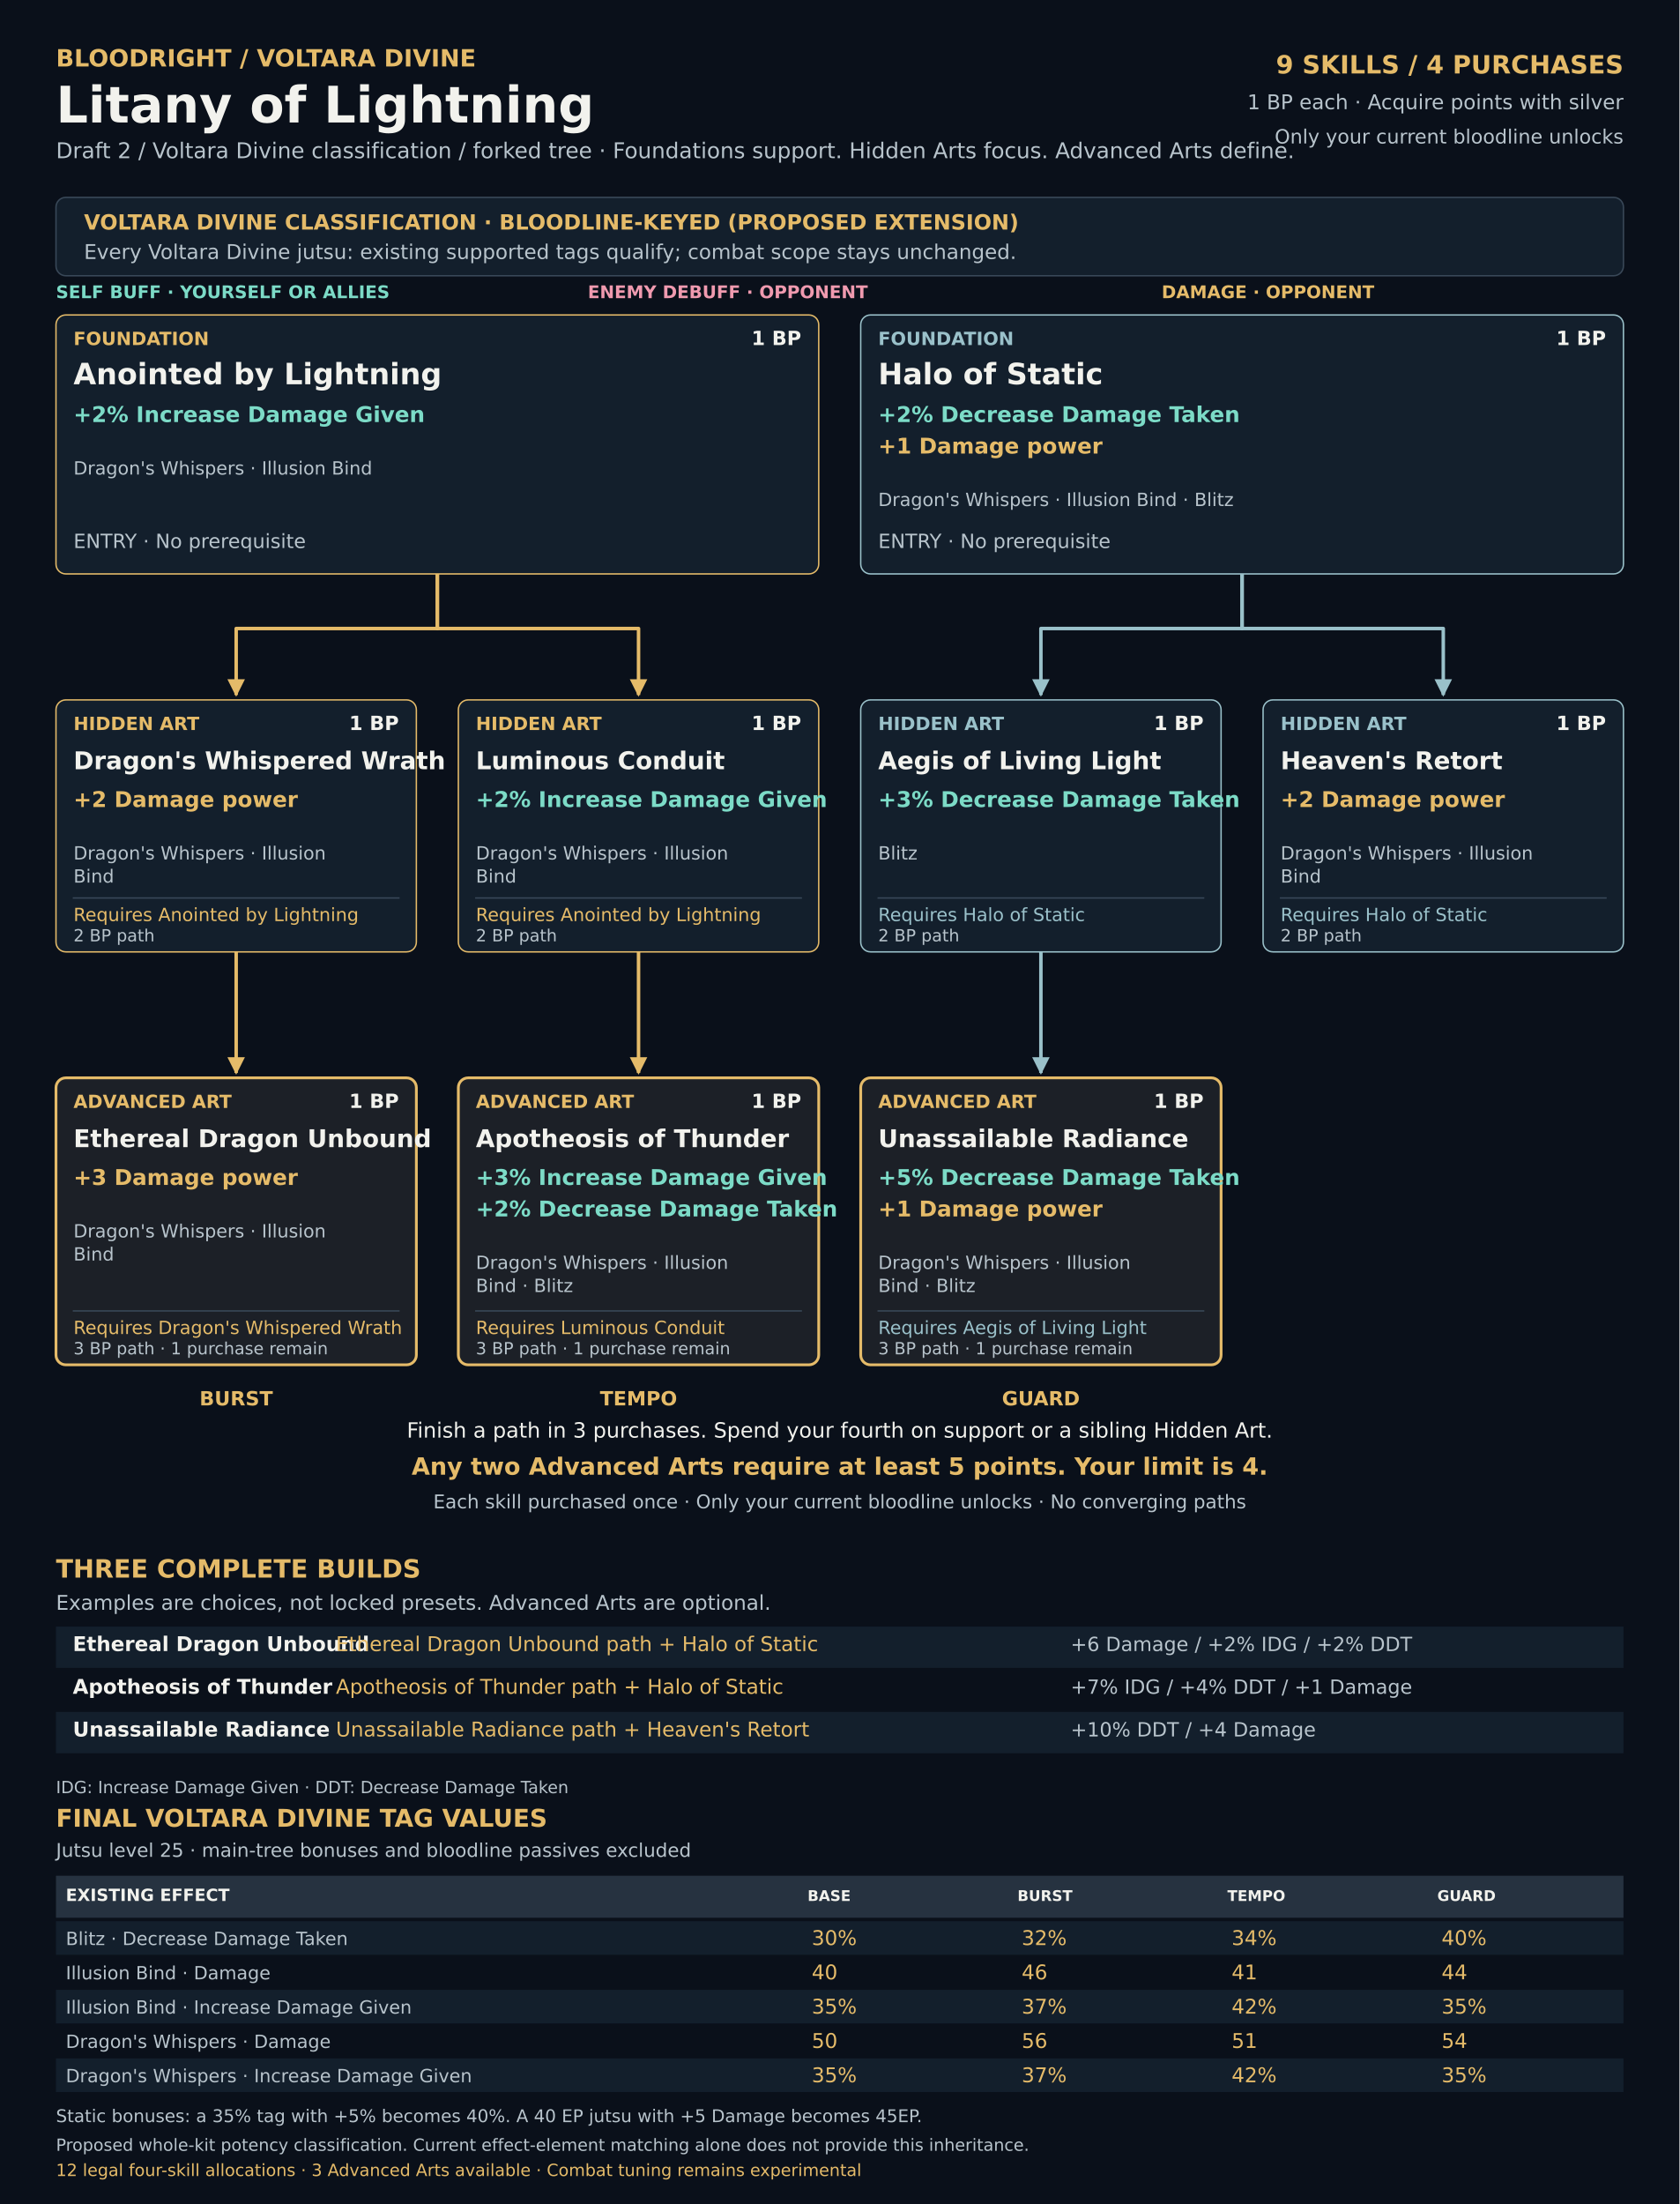
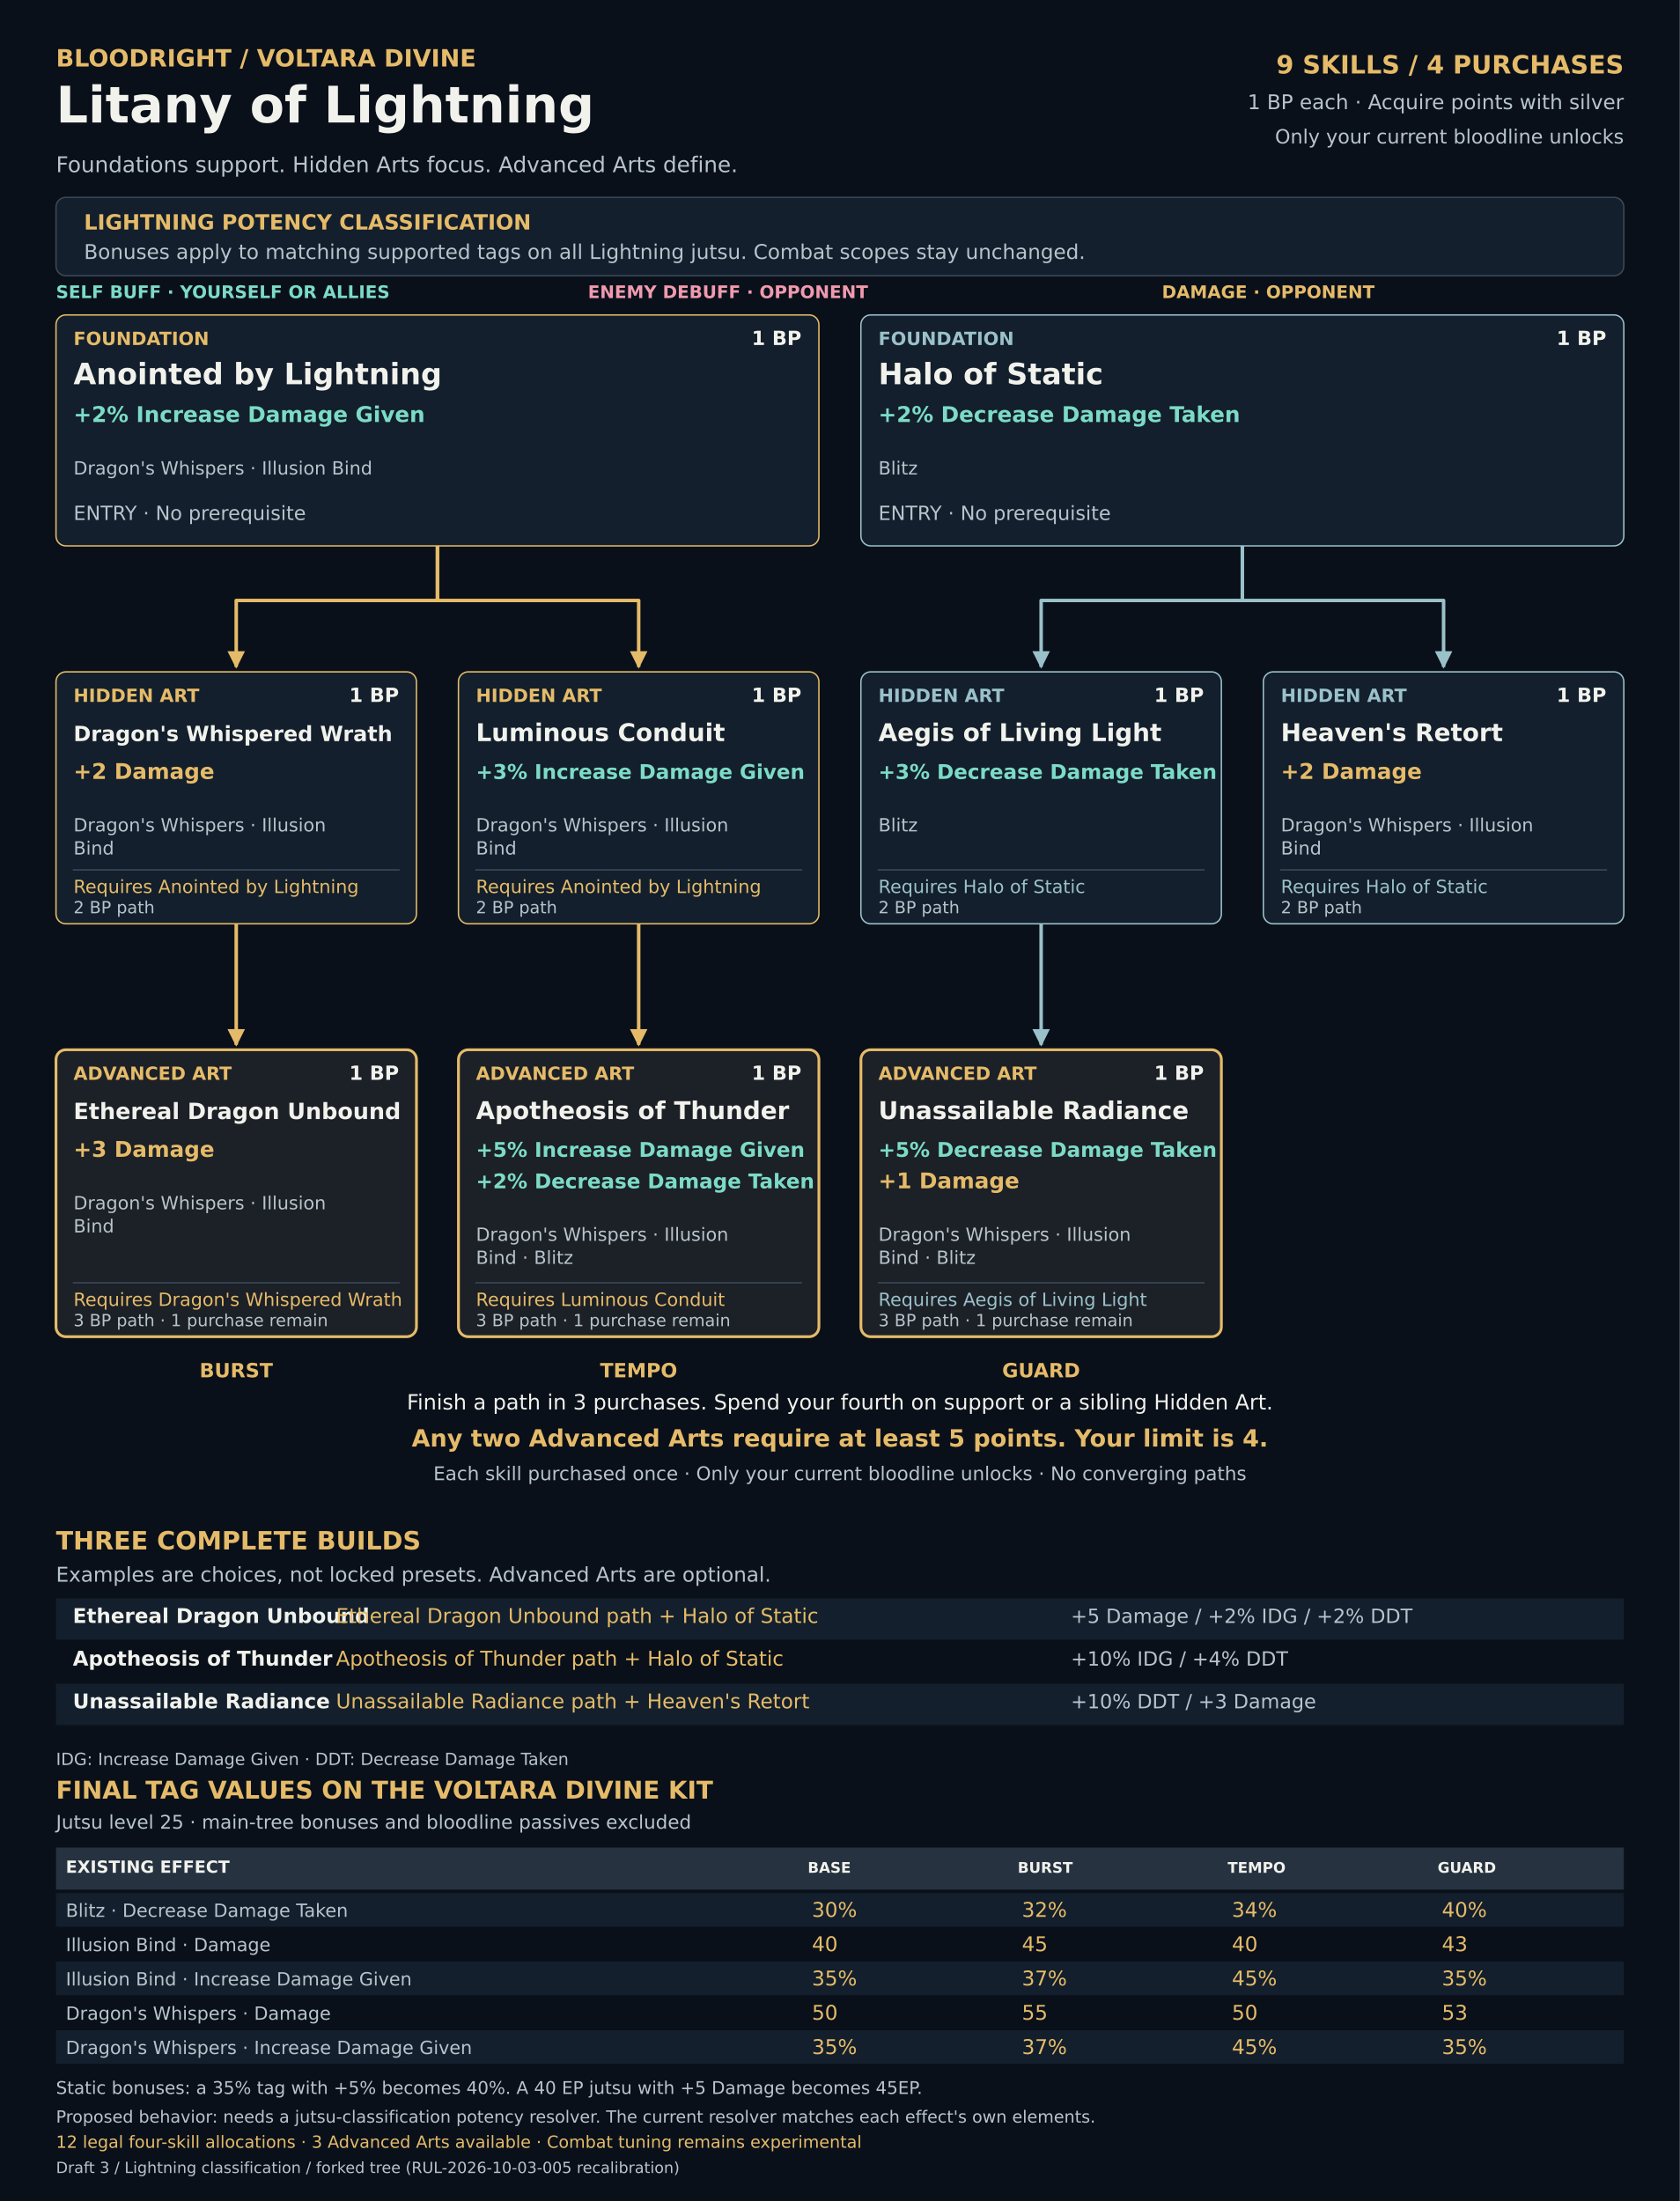
- <svg xmlns="http://www.w3.org/2000/svg" width="2400" height="3149" viewBox="0 0 2400 3149" role="img" aria-labelledby="title desc">
+ <svg xmlns="http://www.w3.org/2000/svg" width="2400" height="3145" viewBox="0 0 2400 3145" role="img" aria-labelledby="title desc">
  <defs>
    <marker id="arrow-0" viewBox="0 0 10 10" refX="9" refY="5" markerWidth="5" markerHeight="5" orient="auto">
      <path d="M0 0L10 5L0 10Z" fill="#e5bb69" />
    </marker>
    <marker id="arrow-1" viewBox="0 0 10 10" refX="9" refY="5" markerWidth="5" markerHeight="5" orient="auto">
      <path d="M0 0L10 5L0 10Z" fill="#9ac1ca" />
    </marker>
    <marker id="arrow-2" viewBox="0 0 10 10" refX="9" refY="5" markerWidth="5" markerHeight="5" orient="auto">
      <path d="M0 0L10 5L0 10Z" fill="#b8d98d" />
    </marker>
    <marker id="arrow-3" viewBox="0 0 10 10" refX="9" refY="5" markerWidth="5" markerHeight="5" orient="auto">
      <path d="M0 0L10 5L0 10Z" fill="#d9a6e0" />
    </marker>
  </defs>
  <g font-family="DejaVu Sans, sans-serif">
-     <rect x="0" y="0" width="2400" height="3149" rx="0" fill="#0a101a" />
+     <rect x="0" y="0" width="2400" height="3145" rx="0" fill="#0a101a" />
    <text x="80" y="95" font-size="34" font-weight="700" fill="#e5bb69" text-anchor="start">BLOODRIGHT / VOLTARA DIVINE</text>
    <text x="80" y="175" font-size="72" font-weight="700" fill="#f2f2ed" text-anchor="start">Litany of Lightning</text>
-     <text x="80" y="226" font-size="31" font-weight="400" fill="#b8c4cc" text-anchor="start">Draft 2 / Voltara Divine classification / forked tree · Foundations support. Hidden Arts focus. Advanced Arts define.</text>
+     <text x="80" y="246" font-size="31" font-weight="400" fill="#b8c4cc" text-anchor="start">Foundations support. Hidden Arts focus. Advanced Arts define.</text>
    <text x="2320" y="105" font-size="36" font-weight="700" fill="#e5bb69" text-anchor="end">9 SKILLS  /  4 PURCHASES</text>
    <text x="2320" y="156" font-size="29" font-weight="400" fill="#b8c4cc" text-anchor="end">1 BP each · Acquire points with silver</text>
    <text x="2320" y="205" font-size="28" font-weight="400" fill="#b8c4cc" text-anchor="end">Only your current bloodline unlocks</text>
    <rect x="80" y="282" width="2240" height="112" rx="14" fill="#131f2c" stroke="#394858" stroke-width="2" />
-     <text x="120" y="328" font-size="30" font-weight="700" fill="#e5bb69" text-anchor="start">VOLTARA DIVINE CLASSIFICATION · BLOODLINE-KEYED (PROPOSED EXTENSION)</text>
-     <text x="120" y="370" font-size="29" font-weight="400" fill="#b8c4cc" text-anchor="start">Every Voltara Divine jutsu: existing supported tags qualify; combat scope stays unchanged.</text>
+     <text x="120" y="328" font-size="30" font-weight="700" fill="#e5bb69" text-anchor="start">LIGHTNING POTENCY CLASSIFICATION</text>
+     <text x="120" y="370" font-size="29" font-weight="400" fill="#b8c4cc" text-anchor="start">Bonuses apply to matching supported tags on all Lightning jutsu. Combat scopes stay unchanged.</text>
    <text x="80" y="426" font-size="25" font-weight="700" fill="#7cdbc7" text-anchor="start">SELF BUFF · YOURSELF OR ALLIES</text>
    <text x="840" y="426" font-size="25" font-weight="700" fill="#f09aaf" text-anchor="start">ENEMY DEBUFF · OPPONENT</text>
    <text x="1660" y="426" font-size="25" font-weight="700" fill="#e5bb69" text-anchor="start">DAMAGE · OPPONENT</text>
-     <path id="edge-02-03" data-from="02" data-to="03" d="M337.5 1360 V1533" fill="none" stroke="#e5bb69" stroke-width="5" stroke-linejoin="round" marker-end="url(#arrow-0)" />
-     <path id="edge-04-05" data-from="04" data-to="05" d="M912.5 1360 V1533" fill="none" stroke="#e5bb69" stroke-width="5" stroke-linejoin="round" marker-end="url(#arrow-0)" />
-     <path id="edge-01-02" data-from="01" data-to="02" d="M625 820 V898 H337.5 V993" fill="none" stroke="#e5bb69" stroke-width="5" stroke-linejoin="round" marker-end="url(#arrow-0)" />
-     <path id="edge-01-04" data-from="01" data-to="04" d="M625 820 V898 H912.5 V993" fill="none" stroke="#e5bb69" stroke-width="5" stroke-linejoin="round" marker-end="url(#arrow-0)" />
-     <path id="edge-07-08" data-from="07" data-to="08" d="M1487.5 1360 V1533" fill="none" stroke="#9ac1ca" stroke-width="5" stroke-linejoin="round" marker-end="url(#arrow-1)" />
-     <path id="edge-06-07" data-from="06" data-to="07" d="M1775 820 V898 H1487.5 V993" fill="none" stroke="#9ac1ca" stroke-width="5" stroke-linejoin="round" marker-end="url(#arrow-1)" />
-     <path id="edge-06-09" data-from="06" data-to="09" d="M1775 820 V898 H2062.5 V993" fill="none" stroke="#9ac1ca" stroke-width="5" stroke-linejoin="round" marker-end="url(#arrow-1)" />
-     <g id="node-01" data-cost="1" data-prerequisites="" data-potency-classification="Voltara Divine">
-       <rect x="80" y="450" width="1090" height="370" rx="14" fill="#131f2c" stroke="#e5bb69" stroke-width="2" />
+     <path id="edge-02-03" data-from="02" data-to="03" d="M337.5 1320 V1493" fill="none" stroke="#e5bb69" stroke-width="5" stroke-linejoin="round" marker-end="url(#arrow-0)" />
+     <path id="edge-04-05" data-from="04" data-to="05" d="M912.5 1320 V1493" fill="none" stroke="#e5bb69" stroke-width="5" stroke-linejoin="round" marker-end="url(#arrow-0)" />
+     <path id="edge-01-02" data-from="01" data-to="02" d="M625 780 V858 H337.5 V953" fill="none" stroke="#e5bb69" stroke-width="5" stroke-linejoin="round" marker-end="url(#arrow-0)" />
+     <path id="edge-01-04" data-from="01" data-to="04" d="M625 780 V858 H912.5 V953" fill="none" stroke="#e5bb69" stroke-width="5" stroke-linejoin="round" marker-end="url(#arrow-0)" />
+     <path id="edge-07-08" data-from="07" data-to="08" d="M1487.5 1320 V1493" fill="none" stroke="#9ac1ca" stroke-width="5" stroke-linejoin="round" marker-end="url(#arrow-1)" />
+     <path id="edge-06-07" data-from="06" data-to="07" d="M1775 780 V858 H1487.5 V953" fill="none" stroke="#9ac1ca" stroke-width="5" stroke-linejoin="round" marker-end="url(#arrow-1)" />
+     <path id="edge-06-09" data-from="06" data-to="09" d="M1775 780 V858 H2062.5 V953" fill="none" stroke="#9ac1ca" stroke-width="5" stroke-linejoin="round" marker-end="url(#arrow-1)" />
+     <g id="node-01" data-cost="1" data-prerequisites="" data-potency-classification="Lightning">
+       <rect x="80" y="450" width="1090" height="330" rx="14" fill="#131f2c" stroke="#e5bb69" stroke-width="2" />
      <text x="105.0" y="493" font-size="26" font-weight="700" fill="#e5bb69" text-anchor="start">FOUNDATION</text>
      <text x="1145.0" y="493" font-size="28" font-weight="700" fill="#f2f2ed" text-anchor="end">1 BP</text>
      <text x="105.0" y="549" font-size="42" font-weight="700" fill="#f2f2ed" text-anchor="start">Anointed by Lightning</text>
      <text x="105.0" y="603" font-size="31" font-weight="700" fill="#7cdbc7" text-anchor="start">+2% Increase Damage Given</text>
      <text x="105.0" y="678" font-size="26" font-weight="400" fill="#b8c4cc" text-anchor="start">Dragon's Whispers · Illusion Bind</text>
-       <text x="105.0" y="783" font-size="28" font-weight="400" fill="#b8c4cc" text-anchor="start">ENTRY · No prerequisite</text>
-     </g>
-     <g id="node-06" data-cost="1" data-prerequisites="" data-potency-classification="Voltara Divine">
-       <rect x="1230" y="450" width="1090" height="370" rx="14" fill="#131f2c" stroke="#9ac1ca" stroke-width="2" />
+       <text x="105.0" y="743" font-size="28" font-weight="400" fill="#b8c4cc" text-anchor="start">ENTRY · No prerequisite</text>
+     </g>
+     <g id="node-06" data-cost="1" data-prerequisites="" data-potency-classification="Lightning">
+       <rect x="1230" y="450" width="1090" height="330" rx="14" fill="#131f2c" stroke="#9ac1ca" stroke-width="2" />
      <text x="1255.0" y="493" font-size="26" font-weight="700" fill="#9ac1ca" text-anchor="start">FOUNDATION</text>
      <text x="2295.0" y="493" font-size="28" font-weight="700" fill="#f2f2ed" text-anchor="end">1 BP</text>
      <text x="1255.0" y="549" font-size="42" font-weight="700" fill="#f2f2ed" text-anchor="start">Halo of Static</text>
      <text x="1255.0" y="603" font-size="31" font-weight="700" fill="#7cdbc7" text-anchor="start">+2% Decrease Damage Taken</text>
-       <text x="1255.0" y="648" font-size="31" font-weight="700" fill="#e5bb69" text-anchor="start">+1 Damage power</text>
-       <text x="1255.0" y="723" font-size="26" font-weight="400" fill="#b8c4cc" text-anchor="start">Dragon's Whispers · Illusion Bind · Blitz</text>
-       <text x="1255.0" y="783" font-size="28" font-weight="400" fill="#b8c4cc" text-anchor="start">ENTRY · No prerequisite</text>
-     </g>
-     <g id="node-02" data-cost="1" data-prerequisites="01" data-potency-classification="Voltara Divine">
-       <rect x="80" y="1000" width="515" height="360" rx="14" fill="#131f2c" stroke="#e5bb69" stroke-width="2" />
-       <text x="105.0" y="1043" font-size="26" font-weight="700" fill="#e5bb69" text-anchor="start">HIDDEN ART</text>
-       <text x="570.0" y="1043" font-size="28" font-weight="700" fill="#f2f2ed" text-anchor="end">1 BP</text>
-       <text x="105.0" y="1099" font-size="35" font-weight="700" fill="#f2f2ed" text-anchor="start">Dragon's Whispered Wrath</text>
-       <text x="105.0" y="1153" font-size="31" font-weight="700" fill="#e5bb69" text-anchor="start">+2 Damage power</text>
-       <text x="105.0" y="1228" font-size="26" font-weight="400" fill="#b8c4cc" text-anchor="start">Dragon's Whispers · Illusion</text>
-       <text x="105.0" y="1261" font-size="26" font-weight="400" fill="#b8c4cc" text-anchor="start">Bind</text>
-       <path d="M104 1283 L571 1283" fill="none" stroke="#394858" stroke-width="2" />
-       <text x="105.0" y="1316" font-size="26" font-weight="400" fill="#e5bb69" text-anchor="start">Requires Anointed by Lightning</text>
-       <text x="105.0" y="1345" font-size="24" font-weight="400" fill="#b8c4cc" text-anchor="start">2 BP path</text>
-     </g>
-     <g id="node-04" data-cost="1" data-prerequisites="01" data-potency-classification="Voltara Divine">
-       <rect x="655" y="1000" width="515" height="360" rx="14" fill="#131f2c" stroke="#e5bb69" stroke-width="2" />
-       <text x="680.0" y="1043" font-size="26" font-weight="700" fill="#e5bb69" text-anchor="start">HIDDEN ART</text>
-       <text x="1145.0" y="1043" font-size="28" font-weight="700" fill="#f2f2ed" text-anchor="end">1 BP</text>
-       <text x="680.0" y="1099" font-size="35" font-weight="700" fill="#f2f2ed" text-anchor="start">Luminous Conduit</text>
-       <text x="680.0" y="1153" font-size="31" font-weight="700" fill="#7cdbc7" text-anchor="start">+2% Increase Damage Given</text>
-       <text x="680.0" y="1228" font-size="26" font-weight="400" fill="#b8c4cc" text-anchor="start">Dragon's Whispers · Illusion</text>
-       <text x="680.0" y="1261" font-size="26" font-weight="400" fill="#b8c4cc" text-anchor="start">Bind</text>
-       <path d="M679 1283 L1146 1283" fill="none" stroke="#394858" stroke-width="2" />
-       <text x="680.0" y="1316" font-size="26" font-weight="400" fill="#e5bb69" text-anchor="start">Requires Anointed by Lightning</text>
-       <text x="680.0" y="1345" font-size="24" font-weight="400" fill="#b8c4cc" text-anchor="start">2 BP path</text>
-     </g>
-     <g id="node-07" data-cost="1" data-prerequisites="06" data-potency-classification="Voltara Divine">
-       <rect x="1230" y="1000" width="515" height="360" rx="14" fill="#131f2c" stroke="#9ac1ca" stroke-width="2" />
-       <text x="1255.0" y="1043" font-size="26" font-weight="700" fill="#9ac1ca" text-anchor="start">HIDDEN ART</text>
-       <text x="1720.0" y="1043" font-size="28" font-weight="700" fill="#f2f2ed" text-anchor="end">1 BP</text>
-       <text x="1255.0" y="1099" font-size="35" font-weight="700" fill="#f2f2ed" text-anchor="start">Aegis of Living Light</text>
-       <text x="1255.0" y="1153" font-size="31" font-weight="700" fill="#7cdbc7" text-anchor="start">+3% Decrease Damage Taken</text>
-       <text x="1255.0" y="1228" font-size="26" font-weight="400" fill="#b8c4cc" text-anchor="start">Blitz</text>
-       <path d="M1254 1283 L1721 1283" fill="none" stroke="#394858" stroke-width="2" />
-       <text x="1255.0" y="1316" font-size="26" font-weight="400" fill="#9ac1ca" text-anchor="start">Requires Halo of Static</text>
-       <text x="1255.0" y="1345" font-size="24" font-weight="400" fill="#b8c4cc" text-anchor="start">2 BP path</text>
-     </g>
-     <g id="node-09" data-cost="1" data-prerequisites="06" data-potency-classification="Voltara Divine">
-       <rect x="1805" y="1000" width="515" height="360" rx="14" fill="#131f2c" stroke="#9ac1ca" stroke-width="2" />
-       <text x="1830.0" y="1043" font-size="26" font-weight="700" fill="#9ac1ca" text-anchor="start">HIDDEN ART</text>
-       <text x="2295.0" y="1043" font-size="28" font-weight="700" fill="#f2f2ed" text-anchor="end">1 BP</text>
-       <text x="1830.0" y="1099" font-size="35" font-weight="700" fill="#f2f2ed" text-anchor="start">Heaven's Retort</text>
-       <text x="1830.0" y="1153" font-size="31" font-weight="700" fill="#e5bb69" text-anchor="start">+2 Damage power</text>
-       <text x="1830.0" y="1228" font-size="26" font-weight="400" fill="#b8c4cc" text-anchor="start">Dragon's Whispers · Illusion</text>
-       <text x="1830.0" y="1261" font-size="26" font-weight="400" fill="#b8c4cc" text-anchor="start">Bind</text>
-       <path d="M1829 1283 L2296 1283" fill="none" stroke="#394858" stroke-width="2" />
-       <text x="1830.0" y="1316" font-size="26" font-weight="400" fill="#9ac1ca" text-anchor="start">Requires Halo of Static</text>
-       <text x="1830.0" y="1345" font-size="24" font-weight="400" fill="#b8c4cc" text-anchor="start">2 BP path</text>
-     </g>
-     <g id="node-03" data-cost="1" data-prerequisites="02" data-potency-classification="Voltara Divine">
-       <rect x="80" y="1540" width="515" height="410" rx="14" fill="#1c2027" stroke="#e5bb69" stroke-width="4" />
-       <text x="105.0" y="1583" font-size="26" font-weight="700" fill="#e5bb69" text-anchor="start">ADVANCED ART</text>
-       <text x="570.0" y="1583" font-size="28" font-weight="700" fill="#f2f2ed" text-anchor="end">1 BP</text>
-       <text x="105.0" y="1639" font-size="35" font-weight="700" fill="#f2f2ed" text-anchor="start">Ethereal Dragon Unbound</text>
-       <text x="105.0" y="1693" font-size="31" font-weight="700" fill="#e5bb69" text-anchor="start">+3 Damage power</text>
-       <text x="105.0" y="1768" font-size="26" font-weight="400" fill="#b8c4cc" text-anchor="start">Dragon's Whispers · Illusion</text>
-       <text x="105.0" y="1801" font-size="26" font-weight="400" fill="#b8c4cc" text-anchor="start">Bind</text>
-       <path d="M104 1873 L571 1873" fill="none" stroke="#394858" stroke-width="2" />
-       <text x="105.0" y="1906" font-size="26" font-weight="400" fill="#e5bb69" text-anchor="start">Requires Dragon's Whispered Wrath</text>
-       <text x="105.0" y="1935" font-size="24" font-weight="400" fill="#b8c4cc" text-anchor="start">3 BP path · 1 purchase remain</text>
-     </g>
-     <g id="node-05" data-cost="1" data-prerequisites="04" data-potency-classification="Voltara Divine">
-       <rect x="655" y="1540" width="515" height="410" rx="14" fill="#1c2027" stroke="#e5bb69" stroke-width="4" />
-       <text x="680.0" y="1583" font-size="26" font-weight="700" fill="#e5bb69" text-anchor="start">ADVANCED ART</text>
-       <text x="1145.0" y="1583" font-size="28" font-weight="700" fill="#f2f2ed" text-anchor="end">1 BP</text>
-       <text x="680.0" y="1639" font-size="35" font-weight="700" fill="#f2f2ed" text-anchor="start">Apotheosis of Thunder</text>
-       <text x="680.0" y="1693" font-size="31" font-weight="700" fill="#7cdbc7" text-anchor="start">+3% Increase Damage Given</text>
-       <text x="680.0" y="1738" font-size="31" font-weight="700" fill="#7cdbc7" text-anchor="start">+2% Decrease Damage Taken</text>
-       <text x="680.0" y="1813" font-size="26" font-weight="400" fill="#b8c4cc" text-anchor="start">Dragon's Whispers · Illusion</text>
-       <text x="680.0" y="1846" font-size="26" font-weight="400" fill="#b8c4cc" text-anchor="start">Bind · Blitz</text>
-       <path d="M679 1873 L1146 1873" fill="none" stroke="#394858" stroke-width="2" />
-       <text x="680.0" y="1906" font-size="26" font-weight="400" fill="#e5bb69" text-anchor="start">Requires Luminous Conduit</text>
-       <text x="680.0" y="1935" font-size="24" font-weight="400" fill="#b8c4cc" text-anchor="start">3 BP path · 1 purchase remain</text>
-     </g>
-     <g id="node-08" data-cost="1" data-prerequisites="07" data-potency-classification="Voltara Divine">
-       <rect x="1230" y="1540" width="515" height="410" rx="14" fill="#1c2027" stroke="#e5bb69" stroke-width="4" />
-       <text x="1255.0" y="1583" font-size="26" font-weight="700" fill="#e5bb69" text-anchor="start">ADVANCED ART</text>
-       <text x="1720.0" y="1583" font-size="28" font-weight="700" fill="#f2f2ed" text-anchor="end">1 BP</text>
-       <text x="1255.0" y="1639" font-size="35" font-weight="700" fill="#f2f2ed" text-anchor="start">Unassailable Radiance</text>
-       <text x="1255.0" y="1693" font-size="31" font-weight="700" fill="#7cdbc7" text-anchor="start">+5% Decrease Damage Taken</text>
-       <text x="1255.0" y="1738" font-size="31" font-weight="700" fill="#e5bb69" text-anchor="start">+1 Damage power</text>
-       <text x="1255.0" y="1813" font-size="26" font-weight="400" fill="#b8c4cc" text-anchor="start">Dragon's Whispers · Illusion</text>
-       <text x="1255.0" y="1846" font-size="26" font-weight="400" fill="#b8c4cc" text-anchor="start">Bind · Blitz</text>
-       <path d="M1254 1873 L1721 1873" fill="none" stroke="#394858" stroke-width="2" />
-       <text x="1255.0" y="1906" font-size="26" font-weight="400" fill="#9ac1ca" text-anchor="start">Requires Aegis of Living Light</text>
-       <text x="1255.0" y="1935" font-size="24" font-weight="400" fill="#b8c4cc" text-anchor="start">3 BP path · 1 purchase remain</text>
-     </g>
-     <text x="337.5" y="2008" font-size="28" font-weight="700" fill="#e5bb69" text-anchor="middle">BURST</text>
-     <text x="912.5" y="2008" font-size="28" font-weight="700" fill="#e5bb69" text-anchor="middle">TEMPO</text>
-     <text x="1487.5" y="2008" font-size="28" font-weight="700" fill="#e5bb69" text-anchor="middle">GUARD</text>
-     <text x="1200.0" y="2054" font-size="30" font-weight="400" fill="#f2f2ed" text-anchor="middle">Finish a path in 3 purchases. Spend your fourth on support or a sibling Hidden Art.</text>
-     <text x="1200.0" y="2107" font-size="34" font-weight="700" fill="#e5bb69" text-anchor="middle">Any two Advanced Arts require at least 5 points. Your limit is 4.</text>
-     <text x="1200.0" y="2155" font-size="27" font-weight="400" fill="#b8c4cc" text-anchor="middle">Each skill purchased once · Only your current bloodline unlocks · No converging paths</text>
-     <text x="80" y="2254" font-size="36" font-weight="700" fill="#e5bb69" text-anchor="start">THREE COMPLETE BUILDS</text>
-     <text x="80" y="2300" font-size="29" font-weight="400" fill="#b8c4cc" text-anchor="start">Examples are choices, not locked presets. Advanced Arts are optional.</text>
-     <rect x="80" y="2324" width="2240" height="59" rx="0" fill="#131f2c" />
-     <text x="104" y="2359" font-size="29" font-weight="700" fill="#f2f2ed" text-anchor="start">Ethereal Dragon Unbound</text>
-     <text x="480" y="2359" font-size="29" font-weight="400" fill="#e5bb69" text-anchor="start">Ethereal Dragon Unbound path + Halo of Static</text>
-     <text x="1530" y="2359" font-size="28" font-weight="400" fill="#b8c4cc" text-anchor="start">+6 Damage / +2% IDG / +2% DDT</text>
-     <rect x="80" y="2385" width="2240" height="59" rx="0" fill="#0a101a" />
-     <text x="104" y="2420" font-size="29" font-weight="700" fill="#f2f2ed" text-anchor="start">Apotheosis of Thunder</text>
-     <text x="480" y="2420" font-size="29" font-weight="400" fill="#e5bb69" text-anchor="start">Apotheosis of Thunder path + Halo of Static</text>
-     <text x="1530" y="2420" font-size="28" font-weight="400" fill="#b8c4cc" text-anchor="start">+7% IDG / +4% DDT / +1 Damage</text>
-     <rect x="80" y="2446" width="2240" height="59" rx="0" fill="#131f2c" />
-     <text x="104" y="2481" font-size="29" font-weight="700" fill="#f2f2ed" text-anchor="start">Unassailable Radiance</text>
-     <text x="480" y="2481" font-size="29" font-weight="400" fill="#e5bb69" text-anchor="start">Unassailable Radiance path + Heaven's Retort</text>
-     <text x="1530" y="2481" font-size="28" font-weight="400" fill="#b8c4cc" text-anchor="start">+10% DDT / +4 Damage</text>
-     <text x="80" y="2562" font-size="24" font-weight="400" fill="#b8c4cc" text-anchor="start">IDG: Increase Damage Given · DDT: Decrease Damage Taken</text>
-     <text x="80" y="2610" font-size="35" font-weight="700" fill="#e5bb69" text-anchor="start">FINAL VOLTARA DIVINE TAG VALUES</text>
-     <text x="80" y="2653" font-size="27" font-weight="400" fill="#b8c4cc" text-anchor="start">Jutsu level 25 · main-tree bonuses and bloodline passives excluded</text>
-     <rect x="80" y="2680" width="2240" height="60" rx="0" fill="#263240" />
-     <text x="94" y="2716" font-size="24" font-weight="700" fill="#f2f2ed" text-anchor="start">EXISTING EFFECT</text>
-     <text x="1154.0" y="2716" font-size="21" font-weight="700" fill="#f2f2ed" text-anchor="start">BASE</text>
-     <text x="1454.0" y="2716" font-size="21" font-weight="700" fill="#f2f2ed" text-anchor="start">BURST</text>
-     <text x="1754.0" y="2716" font-size="21" font-weight="700" fill="#f2f2ed" text-anchor="start">TEMPO</text>
-     <text x="2054.0" y="2716" font-size="21" font-weight="700" fill="#f2f2ed" text-anchor="start">GUARD</text>
-     <rect x="80" y="2745" width="2240" height="48" rx="0" fill="#131f2c" />
-     <text x="94" y="2779" font-size="26" font-weight="400" fill="#b8c4cc" text-anchor="start">Blitz · Decrease Damage Taken</text>
-     <text x="1160.0" y="2779" font-size="29" font-weight="400" fill="#e5bb69" text-anchor="start">30%</text>
-     <text x="1460.0" y="2779" font-size="29" font-weight="400" fill="#e5bb69" text-anchor="start">32%</text>
-     <text x="1760.0" y="2779" font-size="29" font-weight="400" fill="#e5bb69" text-anchor="start">34%</text>
-     <text x="2060.0" y="2779" font-size="29" font-weight="400" fill="#e5bb69" text-anchor="start">40%</text>
-     <text x="94" y="2828" font-size="26" font-weight="400" fill="#b8c4cc" text-anchor="start">Illusion Bind · Damage</text>
-     <text x="1160.0" y="2828" font-size="29" font-weight="400" fill="#e5bb69" text-anchor="start">40</text>
-     <text x="1460.0" y="2828" font-size="29" font-weight="400" fill="#e5bb69" text-anchor="start">46</text>
-     <text x="1760.0" y="2828" font-size="29" font-weight="400" fill="#e5bb69" text-anchor="start">41</text>
-     <text x="2060.0" y="2828" font-size="29" font-weight="400" fill="#e5bb69" text-anchor="start">44</text>
-     <rect x="80" y="2843" width="2240" height="48" rx="0" fill="#131f2c" />
-     <text x="94" y="2877" font-size="26" font-weight="400" fill="#b8c4cc" text-anchor="start">Illusion Bind · Increase Damage Given</text>
-     <text x="1160.0" y="2877" font-size="29" font-weight="400" fill="#e5bb69" text-anchor="start">35%</text>
-     <text x="1460.0" y="2877" font-size="29" font-weight="400" fill="#e5bb69" text-anchor="start">37%</text>
-     <text x="1760.0" y="2877" font-size="29" font-weight="400" fill="#e5bb69" text-anchor="start">42%</text>
-     <text x="2060.0" y="2877" font-size="29" font-weight="400" fill="#e5bb69" text-anchor="start">35%</text>
-     <text x="94" y="2926" font-size="26" font-weight="400" fill="#b8c4cc" text-anchor="start">Dragon's Whispers · Damage</text>
-     <text x="1160.0" y="2926" font-size="29" font-weight="400" fill="#e5bb69" text-anchor="start">50</text>
-     <text x="1460.0" y="2926" font-size="29" font-weight="400" fill="#e5bb69" text-anchor="start">56</text>
-     <text x="1760.0" y="2926" font-size="29" font-weight="400" fill="#e5bb69" text-anchor="start">51</text>
-     <text x="2060.0" y="2926" font-size="29" font-weight="400" fill="#e5bb69" text-anchor="start">54</text>
-     <rect x="80" y="2941" width="2240" height="48" rx="0" fill="#131f2c" />
-     <text x="94" y="2975" font-size="26" font-weight="400" fill="#b8c4cc" text-anchor="start">Dragon's Whispers · Increase Damage Given</text>
-     <text x="1160.0" y="2975" font-size="29" font-weight="400" fill="#e5bb69" text-anchor="start">35%</text>
-     <text x="1460.0" y="2975" font-size="29" font-weight="400" fill="#e5bb69" text-anchor="start">37%</text>
-     <text x="1760.0" y="2975" font-size="29" font-weight="400" fill="#e5bb69" text-anchor="start">42%</text>
-     <text x="2060.0" y="2975" font-size="29" font-weight="400" fill="#e5bb69" text-anchor="start">35%</text>
-     <text x="80" y="3032" font-size="25" font-weight="400" fill="#b8c4cc" text-anchor="start">Static bonuses: a 35% tag with +5% becomes 40%. A 40 EP jutsu with +5 Damage becomes 45EP.</text>
-     <text x="80" y="3073" font-size="24" font-weight="400" fill="#b8c4cc" text-anchor="start">Proposed whole-kit potency classification. Current effect-element matching alone does not provide this inheritance.</text>
-     <text x="80" y="3109" font-size="24" font-weight="400" fill="#e5bb69" text-anchor="start">12 legal four-skill allocations · 3 Advanced Arts available · Combat tuning remains experimental</text>
+       <text x="1255.0" y="678" font-size="26" font-weight="400" fill="#b8c4cc" text-anchor="start">Blitz</text>
+       <text x="1255.0" y="743" font-size="28" font-weight="400" fill="#b8c4cc" text-anchor="start">ENTRY · No prerequisite</text>
+     </g>
+     <g id="node-02" data-cost="1" data-prerequisites="01" data-potency-classification="Lightning">
+       <rect x="80" y="960" width="515" height="360" rx="14" fill="#131f2c" stroke="#e5bb69" stroke-width="2" />
+       <text x="105.0" y="1003" font-size="26" font-weight="700" fill="#e5bb69" text-anchor="start">HIDDEN ART</text>
+       <text x="570.0" y="1003" font-size="28" font-weight="700" fill="#f2f2ed" text-anchor="end">1 BP</text>
+       <text x="105.0" y="1059" font-size="30" font-weight="700" fill="#f2f2ed" text-anchor="start">Dragon's Whispered Wrath</text>
+       <text x="105.0" y="1113" font-size="31" font-weight="700" fill="#e5bb69" text-anchor="start">+2 Damage</text>
+       <text x="105.0" y="1188" font-size="26" font-weight="400" fill="#b8c4cc" text-anchor="start">Dragon's Whispers · Illusion</text>
+       <text x="105.0" y="1221" font-size="26" font-weight="400" fill="#b8c4cc" text-anchor="start">Bind</text>
+       <path d="M104 1243 L571 1243" fill="none" stroke="#394858" stroke-width="2" />
+       <text x="105.0" y="1276" font-size="26" font-weight="400" fill="#e5bb69" text-anchor="start">Requires Anointed by Lightning</text>
+       <text x="105.0" y="1305" font-size="24" font-weight="400" fill="#b8c4cc" text-anchor="start">2 BP path</text>
+     </g>
+     <g id="node-04" data-cost="1" data-prerequisites="01" data-potency-classification="Lightning">
+       <rect x="655" y="960" width="515" height="360" rx="14" fill="#131f2c" stroke="#e5bb69" stroke-width="2" />
+       <text x="680.0" y="1003" font-size="26" font-weight="700" fill="#e5bb69" text-anchor="start">HIDDEN ART</text>
+       <text x="1145.0" y="1003" font-size="28" font-weight="700" fill="#f2f2ed" text-anchor="end">1 BP</text>
+       <text x="680.0" y="1059" font-size="35" font-weight="700" fill="#f2f2ed" text-anchor="start">Luminous Conduit</text>
+       <text x="680.0" y="1113" font-size="29" font-weight="700" fill="#7cdbc7" text-anchor="start">+3% Increase Damage Given</text>
+       <text x="680.0" y="1188" font-size="26" font-weight="400" fill="#b8c4cc" text-anchor="start">Dragon's Whispers · Illusion</text>
+       <text x="680.0" y="1221" font-size="26" font-weight="400" fill="#b8c4cc" text-anchor="start">Bind</text>
+       <path d="M679 1243 L1146 1243" fill="none" stroke="#394858" stroke-width="2" />
+       <text x="680.0" y="1276" font-size="26" font-weight="400" fill="#e5bb69" text-anchor="start">Requires Anointed by Lightning</text>
+       <text x="680.0" y="1305" font-size="24" font-weight="400" fill="#b8c4cc" text-anchor="start">2 BP path</text>
+     </g>
+     <g id="node-07" data-cost="1" data-prerequisites="06" data-potency-classification="Lightning">
+       <rect x="1230" y="960" width="515" height="360" rx="14" fill="#131f2c" stroke="#9ac1ca" stroke-width="2" />
+       <text x="1255.0" y="1003" font-size="26" font-weight="700" fill="#9ac1ca" text-anchor="start">HIDDEN ART</text>
+       <text x="1720.0" y="1003" font-size="28" font-weight="700" fill="#f2f2ed" text-anchor="end">1 BP</text>
+       <text x="1255.0" y="1059" font-size="35" font-weight="700" fill="#f2f2ed" text-anchor="start">Aegis of Living Light</text>
+       <text x="1255.0" y="1113" font-size="29" font-weight="700" fill="#7cdbc7" text-anchor="start">+3% Decrease Damage Taken</text>
+       <text x="1255.0" y="1188" font-size="26" font-weight="400" fill="#b8c4cc" text-anchor="start">Blitz</text>
+       <path d="M1254 1243 L1721 1243" fill="none" stroke="#394858" stroke-width="2" />
+       <text x="1255.0" y="1276" font-size="26" font-weight="400" fill="#9ac1ca" text-anchor="start">Requires Halo of Static</text>
+       <text x="1255.0" y="1305" font-size="24" font-weight="400" fill="#b8c4cc" text-anchor="start">2 BP path</text>
+     </g>
+     <g id="node-09" data-cost="1" data-prerequisites="06" data-potency-classification="Lightning">
+       <rect x="1805" y="960" width="515" height="360" rx="14" fill="#131f2c" stroke="#9ac1ca" stroke-width="2" />
+       <text x="1830.0" y="1003" font-size="26" font-weight="700" fill="#9ac1ca" text-anchor="start">HIDDEN ART</text>
+       <text x="2295.0" y="1003" font-size="28" font-weight="700" fill="#f2f2ed" text-anchor="end">1 BP</text>
+       <text x="1830.0" y="1059" font-size="35" font-weight="700" fill="#f2f2ed" text-anchor="start">Heaven's Retort</text>
+       <text x="1830.0" y="1113" font-size="31" font-weight="700" fill="#e5bb69" text-anchor="start">+2 Damage</text>
+       <text x="1830.0" y="1188" font-size="26" font-weight="400" fill="#b8c4cc" text-anchor="start">Dragon's Whispers · Illusion</text>
+       <text x="1830.0" y="1221" font-size="26" font-weight="400" fill="#b8c4cc" text-anchor="start">Bind</text>
+       <path d="M1829 1243 L2296 1243" fill="none" stroke="#394858" stroke-width="2" />
+       <text x="1830.0" y="1276" font-size="26" font-weight="400" fill="#9ac1ca" text-anchor="start">Requires Halo of Static</text>
+       <text x="1830.0" y="1305" font-size="24" font-weight="400" fill="#b8c4cc" text-anchor="start">2 BP path</text>
+     </g>
+     <g id="node-03" data-cost="1" data-prerequisites="02" data-potency-classification="Lightning">
+       <rect x="80" y="1500" width="515" height="410" rx="14" fill="#1c2027" stroke="#e5bb69" stroke-width="4" />
+       <text x="105.0" y="1543" font-size="26" font-weight="700" fill="#e5bb69" text-anchor="start">ADVANCED ART</text>
+       <text x="570.0" y="1543" font-size="28" font-weight="700" fill="#f2f2ed" text-anchor="end">1 BP</text>
+       <text x="105.0" y="1599" font-size="32" font-weight="700" fill="#f2f2ed" text-anchor="start">Ethereal Dragon Unbound</text>
+       <text x="105.0" y="1653" font-size="31" font-weight="700" fill="#e5bb69" text-anchor="start">+3 Damage</text>
+       <text x="105.0" y="1728" font-size="26" font-weight="400" fill="#b8c4cc" text-anchor="start">Dragon's Whispers · Illusion</text>
+       <text x="105.0" y="1761" font-size="26" font-weight="400" fill="#b8c4cc" text-anchor="start">Bind</text>
+       <path d="M104 1833 L571 1833" fill="none" stroke="#394858" stroke-width="2" />
+       <text x="105.0" y="1866" font-size="26" font-weight="400" fill="#e5bb69" text-anchor="start">Requires Dragon's Whispered Wrath</text>
+       <text x="105.0" y="1895" font-size="24" font-weight="400" fill="#b8c4cc" text-anchor="start">3 BP path · 1 purchase remain</text>
+     </g>
+     <g id="node-05" data-cost="1" data-prerequisites="04" data-potency-classification="Lightning">
+       <rect x="655" y="1500" width="515" height="410" rx="14" fill="#1c2027" stroke="#e5bb69" stroke-width="4" />
+       <text x="680.0" y="1543" font-size="26" font-weight="700" fill="#e5bb69" text-anchor="start">ADVANCED ART</text>
+       <text x="1145.0" y="1543" font-size="28" font-weight="700" fill="#f2f2ed" text-anchor="end">1 BP</text>
+       <text x="680.0" y="1599" font-size="35" font-weight="700" fill="#f2f2ed" text-anchor="start">Apotheosis of Thunder</text>
+       <text x="680.0" y="1653" font-size="29" font-weight="700" fill="#7cdbc7" text-anchor="start">+5% Increase Damage Given</text>
+       <text x="680.0" y="1698" font-size="29" font-weight="700" fill="#7cdbc7" text-anchor="start">+2% Decrease Damage Taken</text>
+       <text x="680.0" y="1773" font-size="26" font-weight="400" fill="#b8c4cc" text-anchor="start">Dragon's Whispers · Illusion</text>
+       <text x="680.0" y="1806" font-size="26" font-weight="400" fill="#b8c4cc" text-anchor="start">Bind · Blitz</text>
+       <path d="M679 1833 L1146 1833" fill="none" stroke="#394858" stroke-width="2" />
+       <text x="680.0" y="1866" font-size="26" font-weight="400" fill="#e5bb69" text-anchor="start">Requires Luminous Conduit</text>
+       <text x="680.0" y="1895" font-size="24" font-weight="400" fill="#b8c4cc" text-anchor="start">3 BP path · 1 purchase remain</text>
+     </g>
+     <g id="node-08" data-cost="1" data-prerequisites="07" data-potency-classification="Lightning">
+       <rect x="1230" y="1500" width="515" height="410" rx="14" fill="#1c2027" stroke="#e5bb69" stroke-width="4" />
+       <text x="1255.0" y="1543" font-size="26" font-weight="700" fill="#e5bb69" text-anchor="start">ADVANCED ART</text>
+       <text x="1720.0" y="1543" font-size="28" font-weight="700" fill="#f2f2ed" text-anchor="end">1 BP</text>
+       <text x="1255.0" y="1599" font-size="35" font-weight="700" fill="#f2f2ed" text-anchor="start">Unassailable Radiance</text>
+       <text x="1255.0" y="1653" font-size="29" font-weight="700" fill="#7cdbc7" text-anchor="start">+5% Decrease Damage Taken</text>
+       <text x="1255.0" y="1698" font-size="31" font-weight="700" fill="#e5bb69" text-anchor="start">+1 Damage</text>
+       <text x="1255.0" y="1773" font-size="26" font-weight="400" fill="#b8c4cc" text-anchor="start">Dragon's Whispers · Illusion</text>
+       <text x="1255.0" y="1806" font-size="26" font-weight="400" fill="#b8c4cc" text-anchor="start">Bind · Blitz</text>
+       <path d="M1254 1833 L1721 1833" fill="none" stroke="#394858" stroke-width="2" />
+       <text x="1255.0" y="1866" font-size="26" font-weight="400" fill="#9ac1ca" text-anchor="start">Requires Aegis of Living Light</text>
+       <text x="1255.0" y="1895" font-size="24" font-weight="400" fill="#b8c4cc" text-anchor="start">3 BP path · 1 purchase remain</text>
+     </g>
+     <text x="337.5" y="1968" font-size="28" font-weight="700" fill="#e5bb69" text-anchor="middle">BURST</text>
+     <text x="912.5" y="1968" font-size="28" font-weight="700" fill="#e5bb69" text-anchor="middle">TEMPO</text>
+     <text x="1487.5" y="1968" font-size="28" font-weight="700" fill="#e5bb69" text-anchor="middle">GUARD</text>
+     <text x="1200.0" y="2014" font-size="30" font-weight="400" fill="#f2f2ed" text-anchor="middle">Finish a path in 3 purchases. Spend your fourth on support or a sibling Hidden Art.</text>
+     <text x="1200.0" y="2067" font-size="34" font-weight="700" fill="#e5bb69" text-anchor="middle">Any two Advanced Arts require at least 5 points. Your limit is 4.</text>
+     <text x="1200.0" y="2115" font-size="27" font-weight="400" fill="#b8c4cc" text-anchor="middle">Each skill purchased once · Only your current bloodline unlocks · No converging paths</text>
+     <text x="80" y="2214" font-size="36" font-weight="700" fill="#e5bb69" text-anchor="start">THREE COMPLETE BUILDS</text>
+     <text x="80" y="2260" font-size="29" font-weight="400" fill="#b8c4cc" text-anchor="start">Examples are choices, not locked presets. Advanced Arts are optional.</text>
+     <rect x="80" y="2284" width="2240" height="59" rx="0" fill="#131f2c" />
+     <text x="104" y="2319" font-size="29" font-weight="700" fill="#f2f2ed" text-anchor="start">Ethereal Dragon Unbound</text>
+     <text x="480" y="2319" font-size="29" font-weight="400" fill="#e5bb69" text-anchor="start">Ethereal Dragon Unbound path + Halo of Static</text>
+     <text x="1530" y="2319" font-size="28" font-weight="400" fill="#b8c4cc" text-anchor="start">+5 Damage / +2% IDG / +2% DDT</text>
+     <rect x="80" y="2345" width="2240" height="59" rx="0" fill="#0a101a" />
+     <text x="104" y="2380" font-size="29" font-weight="700" fill="#f2f2ed" text-anchor="start">Apotheosis of Thunder</text>
+     <text x="480" y="2380" font-size="29" font-weight="400" fill="#e5bb69" text-anchor="start">Apotheosis of Thunder path + Halo of Static</text>
+     <text x="1530" y="2380" font-size="28" font-weight="400" fill="#b8c4cc" text-anchor="start">+10% IDG / +4% DDT</text>
+     <rect x="80" y="2406" width="2240" height="59" rx="0" fill="#131f2c" />
+     <text x="104" y="2441" font-size="29" font-weight="700" fill="#f2f2ed" text-anchor="start">Unassailable Radiance</text>
+     <text x="480" y="2441" font-size="29" font-weight="400" fill="#e5bb69" text-anchor="start">Unassailable Radiance path + Heaven's Retort</text>
+     <text x="1530" y="2441" font-size="28" font-weight="400" fill="#b8c4cc" text-anchor="start">+10% DDT / +3 Damage</text>
+     <text x="80" y="2522" font-size="24" font-weight="400" fill="#b8c4cc" text-anchor="start">IDG: Increase Damage Given · DDT: Decrease Damage Taken</text>
+     <text x="80" y="2570" font-size="35" font-weight="700" fill="#e5bb69" text-anchor="start">FINAL TAG VALUES ON THE VOLTARA DIVINE KIT</text>
+     <text x="80" y="2613" font-size="27" font-weight="400" fill="#b8c4cc" text-anchor="start">Jutsu level 25 · main-tree bonuses and bloodline passives excluded</text>
+     <rect x="80" y="2640" width="2240" height="60" rx="0" fill="#263240" />
+     <text x="94" y="2676" font-size="24" font-weight="700" fill="#f2f2ed" text-anchor="start">EXISTING EFFECT</text>
+     <text x="1154.0" y="2676" font-size="21" font-weight="700" fill="#f2f2ed" text-anchor="start">BASE</text>
+     <text x="1454.0" y="2676" font-size="21" font-weight="700" fill="#f2f2ed" text-anchor="start">BURST</text>
+     <text x="1754.0" y="2676" font-size="21" font-weight="700" fill="#f2f2ed" text-anchor="start">TEMPO</text>
+     <text x="2054.0" y="2676" font-size="21" font-weight="700" fill="#f2f2ed" text-anchor="start">GUARD</text>
+     <rect x="80" y="2705" width="2240" height="48" rx="0" fill="#131f2c" />
+     <text x="94" y="2739" font-size="26" font-weight="400" fill="#b8c4cc" text-anchor="start">Blitz · Decrease Damage Taken</text>
+     <text x="1160.0" y="2739" font-size="29" font-weight="400" fill="#e5bb69" text-anchor="start">30%</text>
+     <text x="1460.0" y="2739" font-size="29" font-weight="400" fill="#e5bb69" text-anchor="start">32%</text>
+     <text x="1760.0" y="2739" font-size="29" font-weight="400" fill="#e5bb69" text-anchor="start">34%</text>
+     <text x="2060.0" y="2739" font-size="29" font-weight="400" fill="#e5bb69" text-anchor="start">40%</text>
+     <text x="94" y="2788" font-size="26" font-weight="400" fill="#b8c4cc" text-anchor="start">Illusion Bind · Damage</text>
+     <text x="1160.0" y="2788" font-size="29" font-weight="400" fill="#e5bb69" text-anchor="start">40</text>
+     <text x="1460.0" y="2788" font-size="29" font-weight="400" fill="#e5bb69" text-anchor="start">45</text>
+     <text x="1760.0" y="2788" font-size="29" font-weight="400" fill="#e5bb69" text-anchor="start">40</text>
+     <text x="2060.0" y="2788" font-size="29" font-weight="400" fill="#e5bb69" text-anchor="start">43</text>
+     <rect x="80" y="2803" width="2240" height="48" rx="0" fill="#131f2c" />
+     <text x="94" y="2837" font-size="26" font-weight="400" fill="#b8c4cc" text-anchor="start">Illusion Bind · Increase Damage Given</text>
+     <text x="1160.0" y="2837" font-size="29" font-weight="400" fill="#e5bb69" text-anchor="start">35%</text>
+     <text x="1460.0" y="2837" font-size="29" font-weight="400" fill="#e5bb69" text-anchor="start">37%</text>
+     <text x="1760.0" y="2837" font-size="29" font-weight="400" fill="#e5bb69" text-anchor="start">45%</text>
+     <text x="2060.0" y="2837" font-size="29" font-weight="400" fill="#e5bb69" text-anchor="start">35%</text>
+     <text x="94" y="2886" font-size="26" font-weight="400" fill="#b8c4cc" text-anchor="start">Dragon's Whispers · Damage</text>
+     <text x="1160.0" y="2886" font-size="29" font-weight="400" fill="#e5bb69" text-anchor="start">50</text>
+     <text x="1460.0" y="2886" font-size="29" font-weight="400" fill="#e5bb69" text-anchor="start">55</text>
+     <text x="1760.0" y="2886" font-size="29" font-weight="400" fill="#e5bb69" text-anchor="start">50</text>
+     <text x="2060.0" y="2886" font-size="29" font-weight="400" fill="#e5bb69" text-anchor="start">53</text>
+     <rect x="80" y="2901" width="2240" height="48" rx="0" fill="#131f2c" />
+     <text x="94" y="2935" font-size="26" font-weight="400" fill="#b8c4cc" text-anchor="start">Dragon's Whispers · Increase Damage Given</text>
+     <text x="1160.0" y="2935" font-size="29" font-weight="400" fill="#e5bb69" text-anchor="start">35%</text>
+     <text x="1460.0" y="2935" font-size="29" font-weight="400" fill="#e5bb69" text-anchor="start">37%</text>
+     <text x="1760.0" y="2935" font-size="29" font-weight="400" fill="#e5bb69" text-anchor="start">45%</text>
+     <text x="2060.0" y="2935" font-size="29" font-weight="400" fill="#e5bb69" text-anchor="start">35%</text>
+     <text x="80" y="2992" font-size="25" font-weight="400" fill="#b8c4cc" text-anchor="start">Static bonuses: a 35% tag with +5% becomes 40%. A 40 EP jutsu with +5 Damage becomes 45EP.</text>
+     <text x="80" y="3033" font-size="24" font-weight="400" fill="#b8c4cc" text-anchor="start">Proposed behavior: needs a jutsu-classification potency resolver. The current resolver matches each effect's own elements.</text>
+     <text x="80" y="3069" font-size="24" font-weight="400" fill="#e5bb69" text-anchor="start">12 legal four-skill allocations · 3 Advanced Arts available · Combat tuning remains experimental</text>
+     <text x="80" y="3105" font-size="22" font-weight="400" fill="#b8c4cc" text-anchor="start">Draft 3 / Lightning classification / forked tree (RUL-2026-10-03-005 recalibration)</text>
  </g>
</svg>
